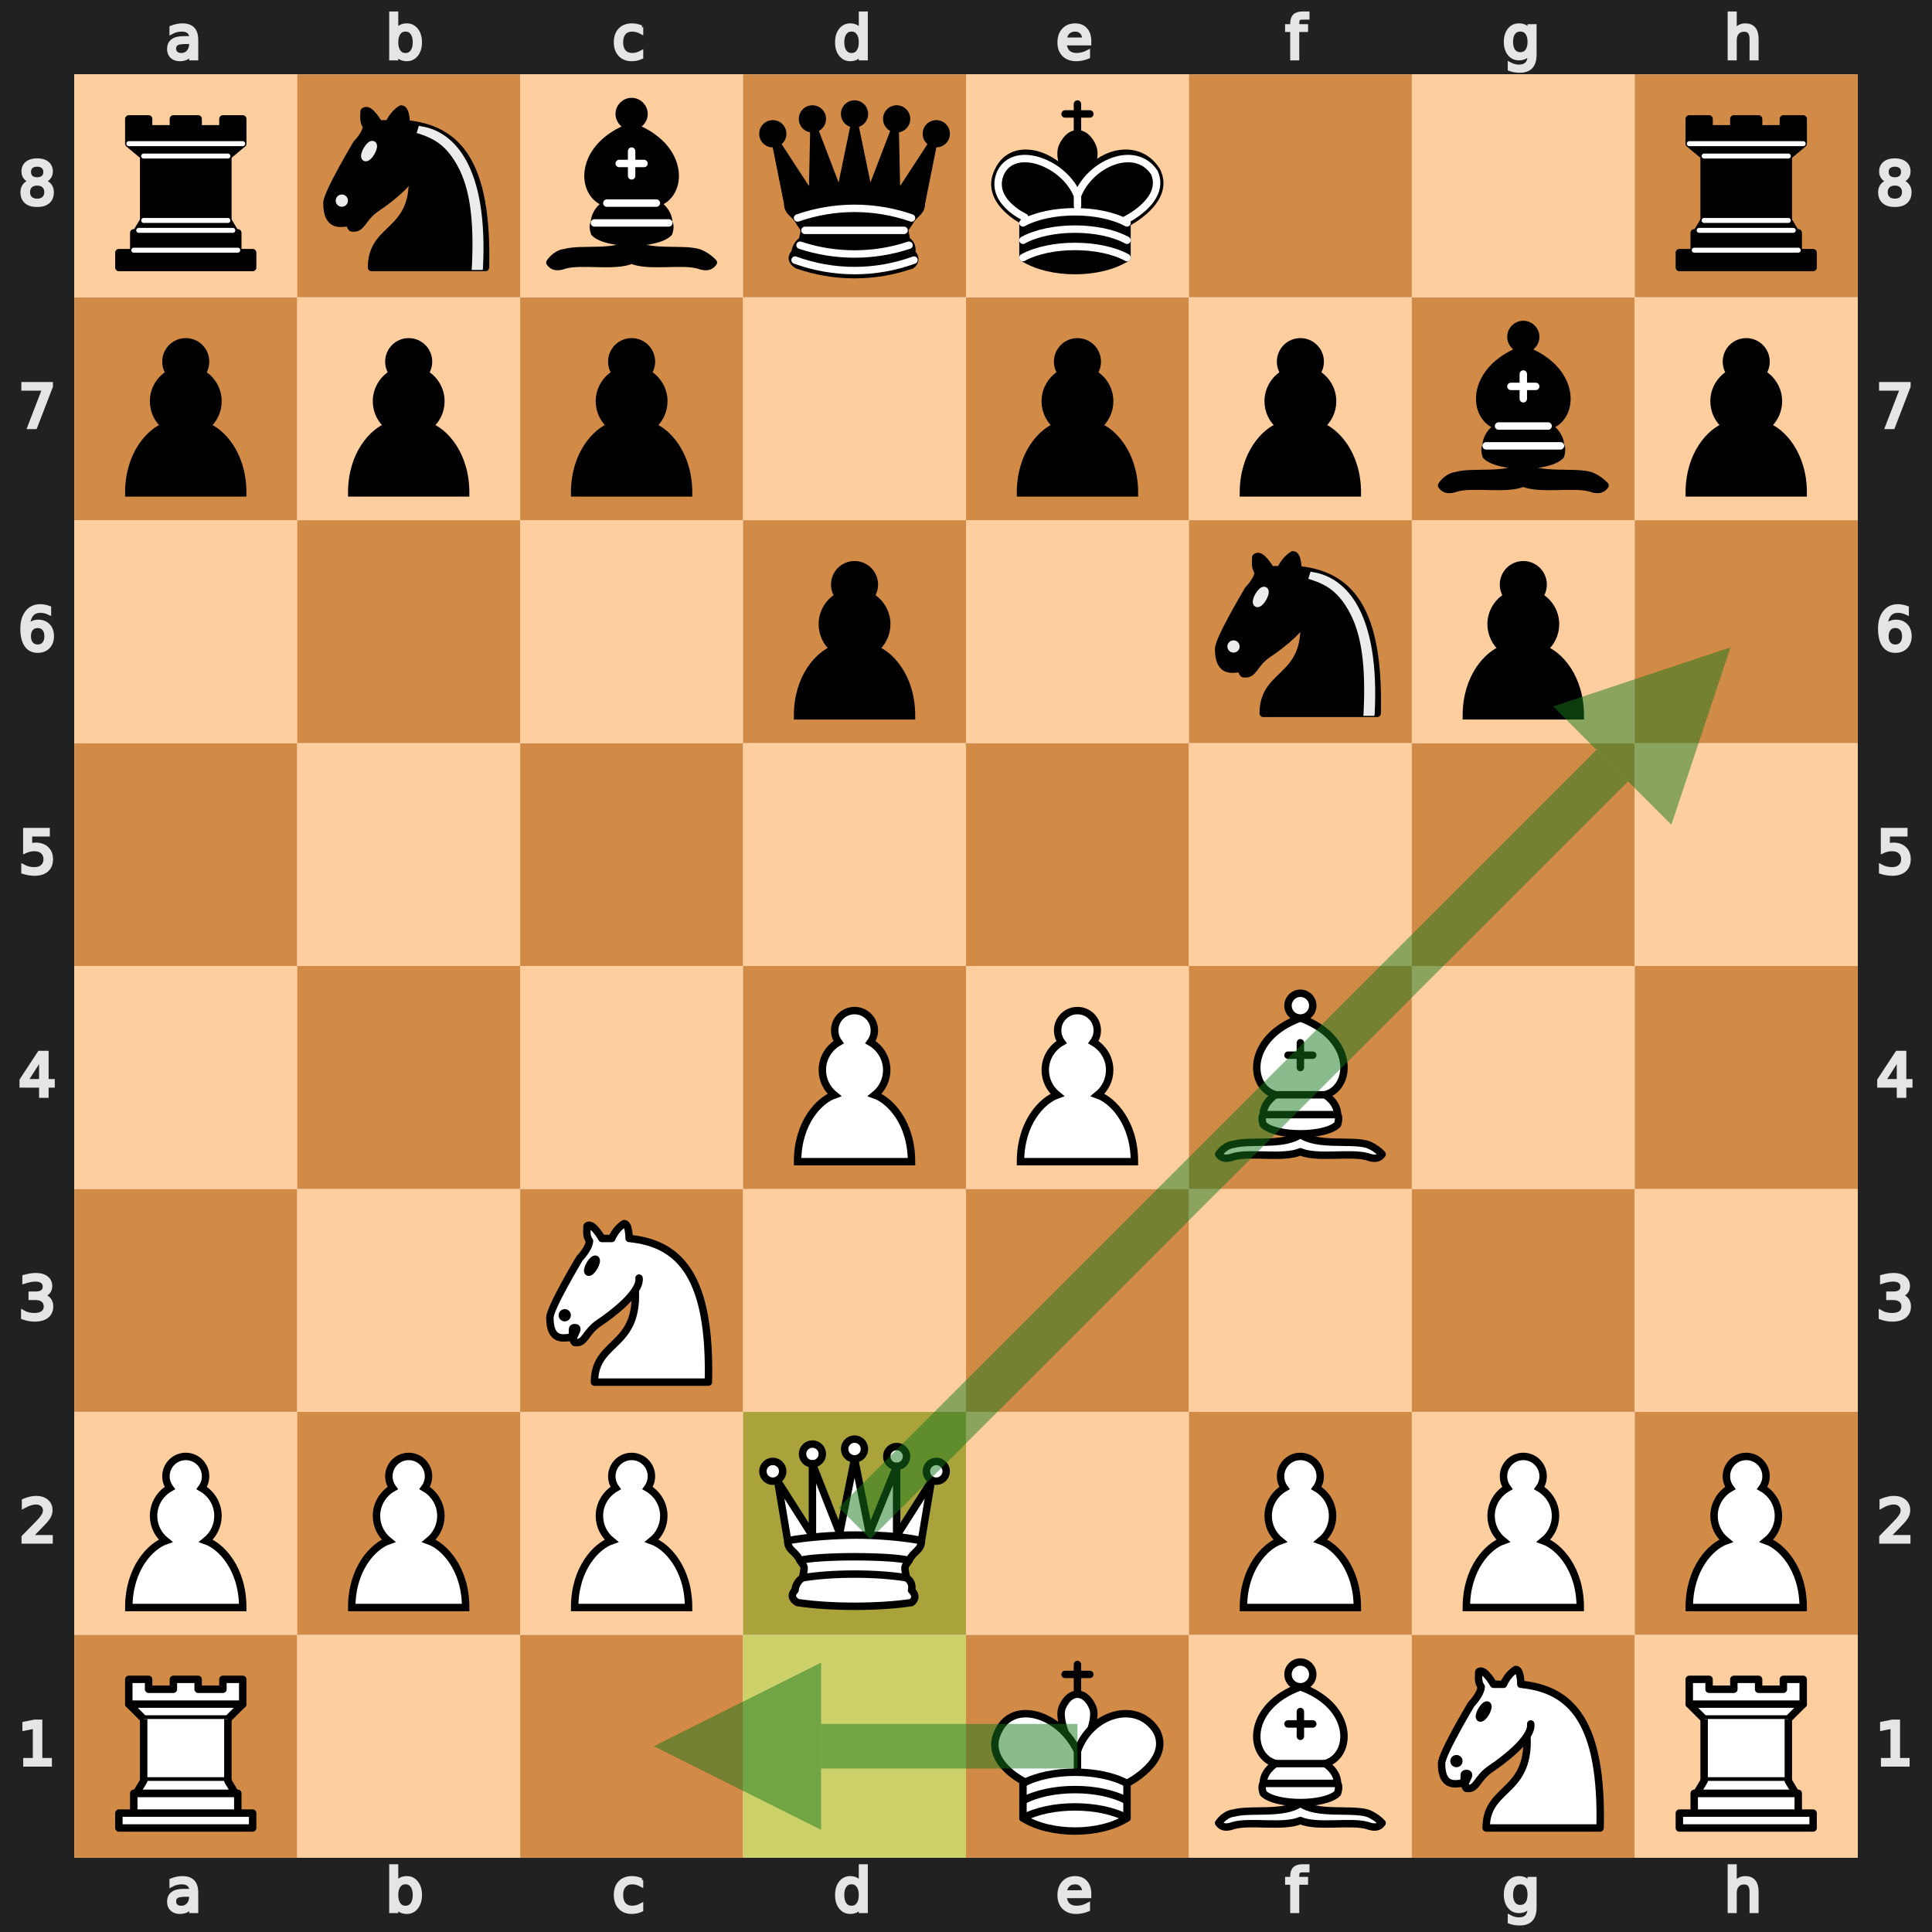
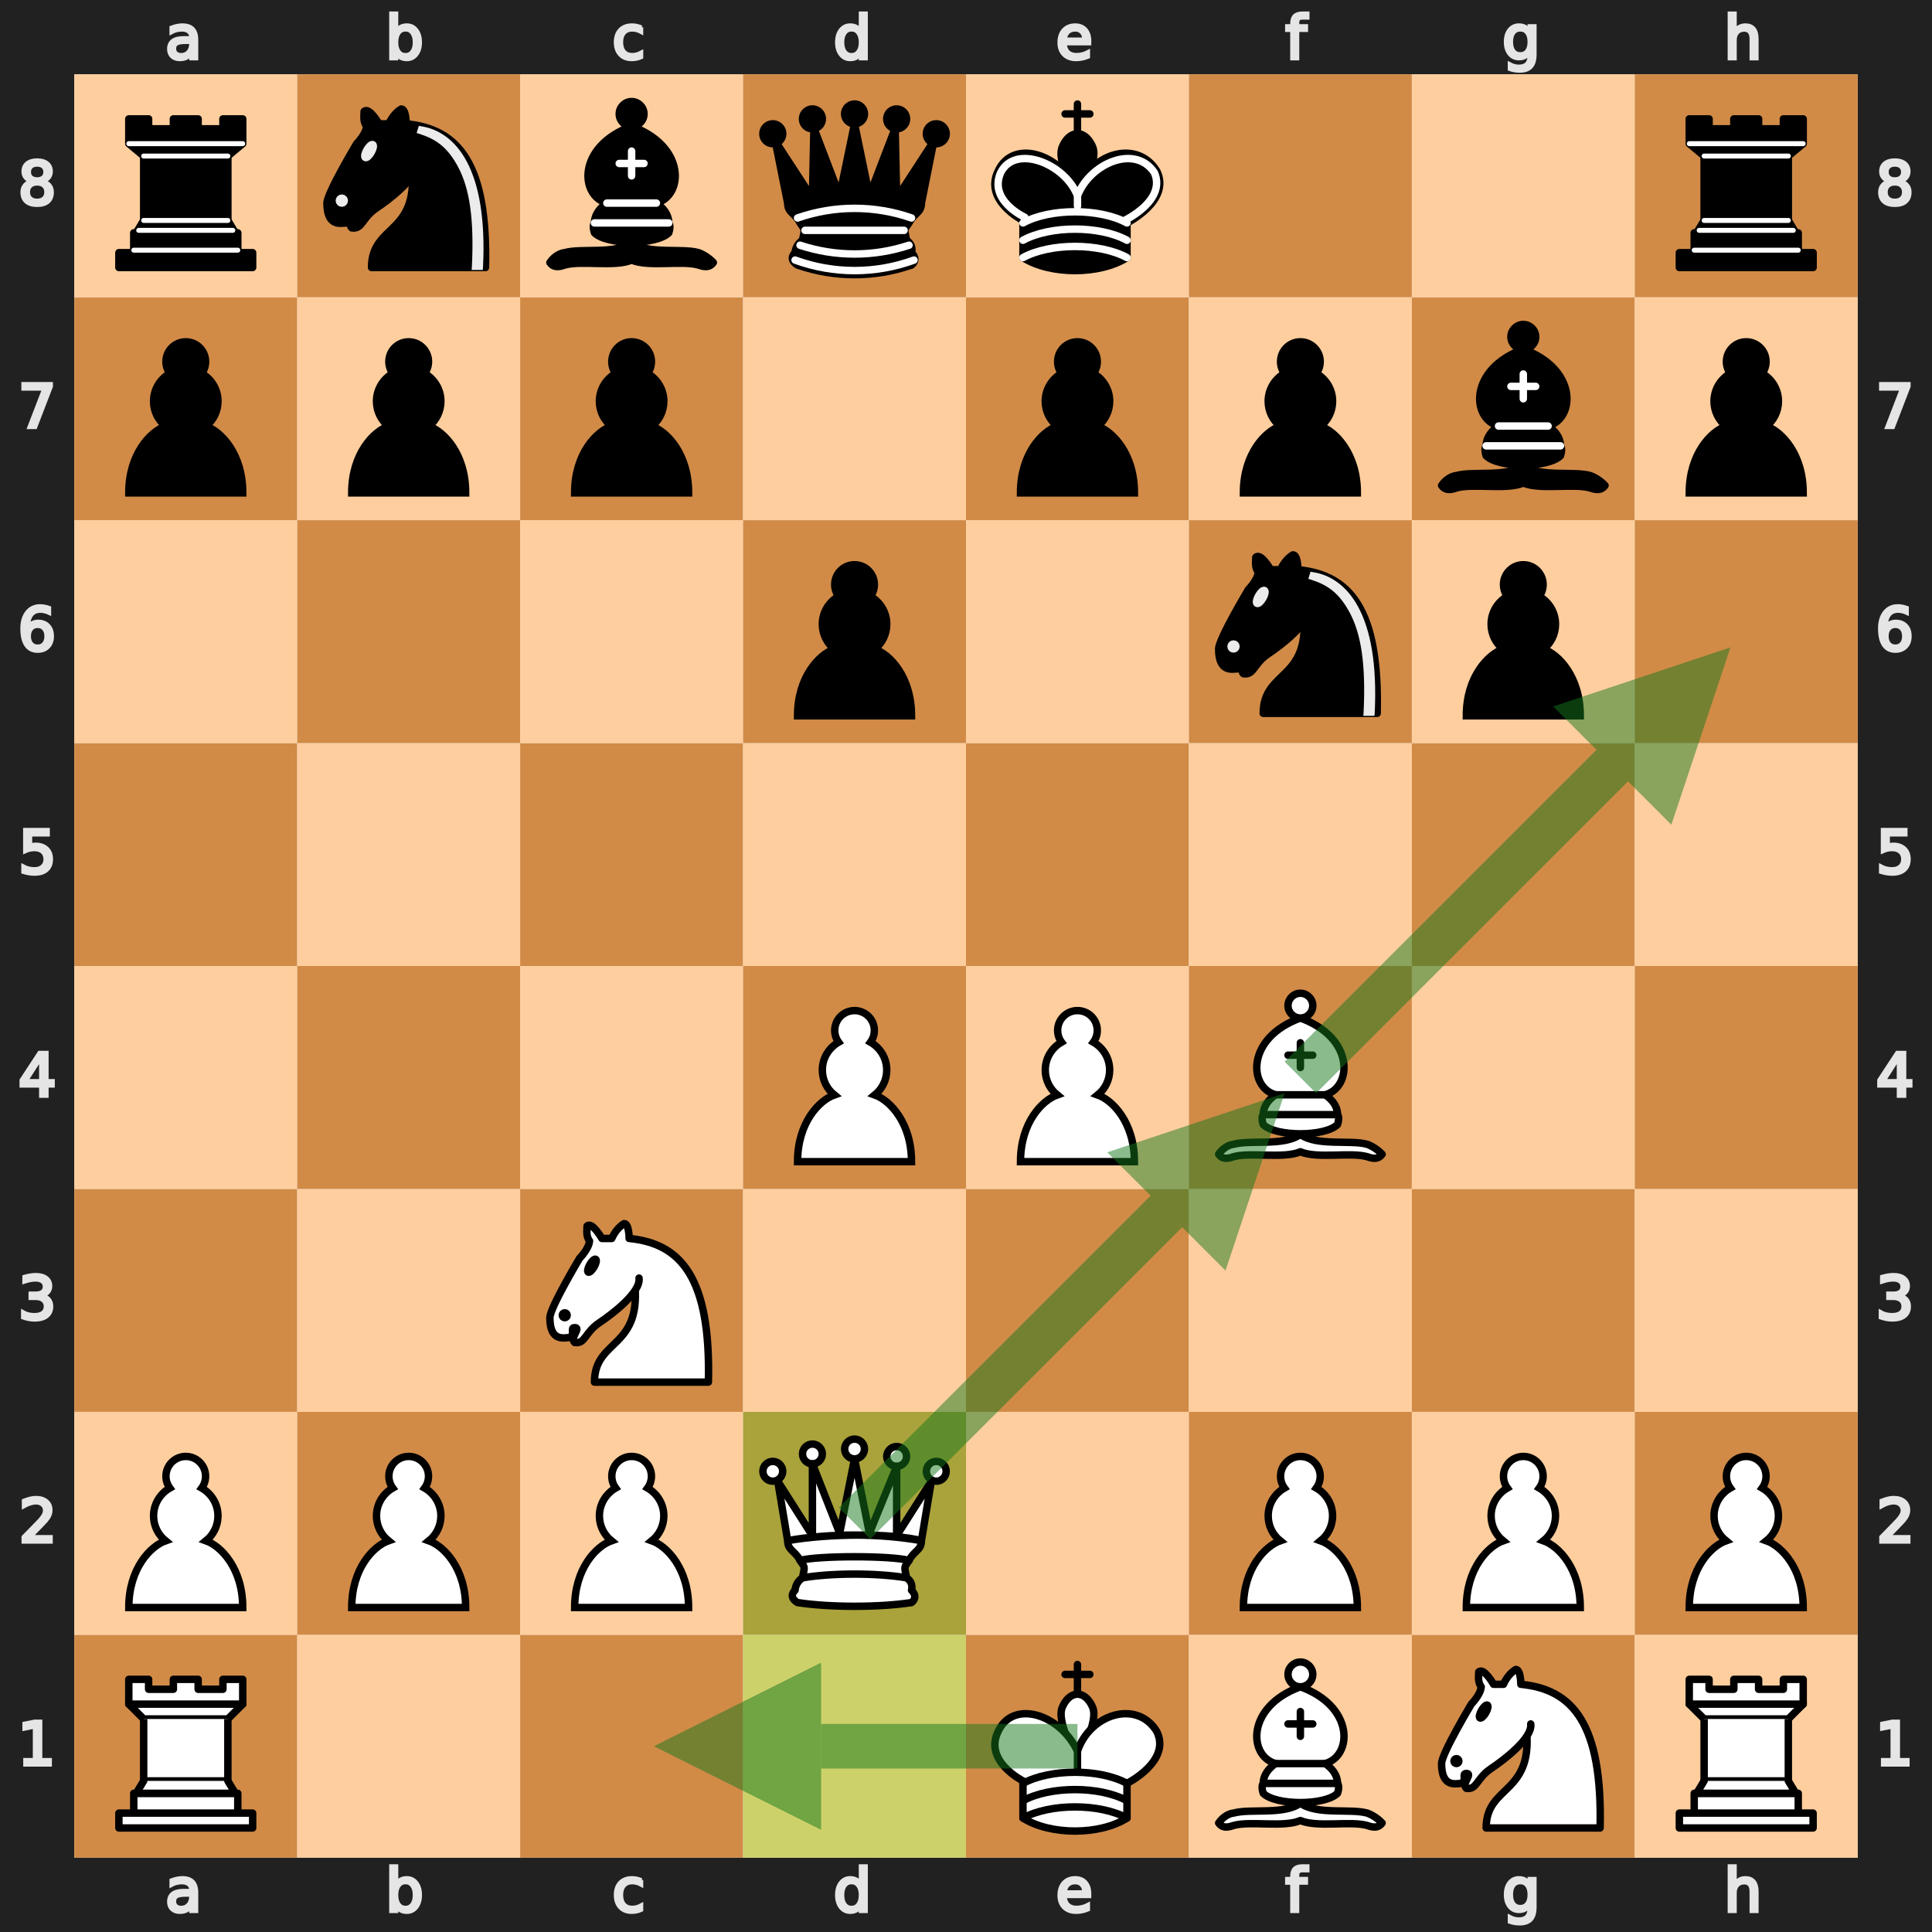
<svg xmlns="http://www.w3.org/2000/svg" xmlns:xlink="http://www.w3.org/1999/xlink" viewBox="0 0 390 390" width="480" height="480">
  <defs>
    <g id="white-pawn" class="white pawn">
      <path d="M22.5 9c-2.21 0-4 1.79-4 4 0 .89.29 1.71.78 2.38C17.33 16.5 16 18.59 16 21c0 2.03.94 3.84 2.41 5.03-3 1.06-7.41 5.55-7.41 13.47h23c0-7.92-4.41-12.41-7.41-13.47 1.47-1.19 2.41-3 2.41-5.03 0-2.41-1.33-4.5-3.28-5.62.49-.67.78-1.49.78-2.38 0-2.21-1.79-4-4-4z" fill="#fff" stroke="#000" stroke-width="1.5" stroke-linecap="round" />
    </g>
    <g id="white-knight" class="white knight" fill="none" fill-rule="evenodd" stroke="#000" stroke-width="1.5" stroke-linecap="round" stroke-linejoin="round">
      <path d="M 22,10 C 32.5,11 38.5,18 38,39 L 15,39 C 15,30 25,32.5 23,18" style="fill:#ffffff; stroke:#000000;" />
      <path d="M 24,18 C 24.38,20.91 18.45,25.37 16,27 C 13,29 13.18,31.34 11,31 C 9.958,30.06 12.41,27.96 11,28 C 10,28 11.19,29.23 10,30 C 9,30 5.997,31 6,26 C 6,24 12,14 12,14 C 12,14 13.89,12.1 14,10.5 C 13.27,9.506 13.5,8.5 13.5,7.5 C 14.5,6.5 16.5,10 16.5,10 L 18.5,10 C 18.5,10 19.28,8.008 21,7 C 22,7 22,10 22,10" style="fill:#ffffff; stroke:#000000;" />
      <path d="M 9.5 25.5 A 0.5 0.5 0 1 1 8.5,25.5 A 0.5 0.5 0 1 1 9.5 25.5 z" style="fill:#000000; stroke:#000000;" />
      <path d="M 15 15.5 A 0.5 1.5 0 1 1 14,15.5 A 0.5 1.5 0 1 1 15 15.5 z" transform="matrix(0.866,0.5,-0.5,0.866,9.693,-5.173)" style="fill:#000000; stroke:#000000;" />
    </g>
    <g id="white-bishop" class="white bishop" fill="none" fill-rule="evenodd" stroke="#000" stroke-width="1.5" stroke-linecap="round" stroke-linejoin="round">
      <g fill="#fff" stroke-linecap="butt">
        <path d="M9 36c3.39-.97 10.11.43 13.5-2 3.39 2.43 10.11 1.03 13.5 2 0 0 1.65.54 3 2-.68.97-1.65.99-3 .5-3.39-.97-10.11.46-13.5-1-3.39 1.46-10.11.03-13.5 1-1.354.49-2.323.47-3-.5 1.354-1.94 3-2 3-2zM15 32c2.5 2.5 12.5 2.5 15 0 .5-1.5 0-2 0-2 0-2.5-2.5-4-2.5-4 5.5-1.5 6-11.5-5-15.5-11 4-10.5 14-5 15.5 0 0-2.5 1.5-2.5 4 0 0-.5.5 0 2zM25 8a2.5 2.5 0 1 1-5 0 2.5 2.5 0 1 1 5 0z" />
      </g>
      <path d="M17.5 26h10M15 30h15m-7.5-14.5v5M20 18h5" stroke-linejoin="miter" />
    </g>
    <g id="white-rook" class="white rook" fill="#fff" fill-rule="evenodd" stroke="#000" stroke-width="1.5" stroke-linecap="round" stroke-linejoin="round">
      <path d="M9 39h27v-3H9v3zM12 36v-4h21v4H12zM11 14V9h4v2h5V9h5v2h5V9h4v5" stroke-linecap="butt" />
      <path d="M34 14l-3 3H14l-3-3" />
      <path d="M31 17v12.5H14V17" stroke-linecap="butt" stroke-linejoin="miter" />
      <path d="M31 29.5l1.5 2.5h-20l1.5-2.5" />
      <path d="M11 14h23" fill="none" stroke-linejoin="miter" />
    </g>
    <g id="white-queen" class="white queen" fill="#fff" fill-rule="evenodd" stroke="#000" stroke-width="1.5" stroke-linecap="round" stroke-linejoin="round">
      <path d="M8 12a2 2 0 1 1-4 0 2 2 0 1 1 4 0zM24.5 7.5a2 2 0 1 1-4 0 2 2 0 1 1 4 0zM41 12a2 2 0 1 1-4 0 2 2 0 1 1 4 0zM16 8.5a2 2 0 1 1-4 0 2 2 0 1 1 4 0zM33 9a2 2 0 1 1-4 0 2 2 0 1 1 4 0z" />
      <path d="M9 26c8.5-1.5 21-1.5 27 0l2-12-7 11V11l-5.5 13.5-3-15-3 15-5.5-14V25L7 14l2 12zM9 26c0 2 1.5 2 2.5 4 1 1.5 1 1 .5 3.5-1.5 1-1.5 2.5-1.5 2.5-1.5 1.5.5 2.5.5 2.5 6.5 1 16.5 1 23 0 0 0 1.5-1 0-2.5 0 0 .5-1.5-1-2.5-.5-2.5-.5-2 .5-3.5 1-2 2.5-2 2.5-4-8.5-1.5-18.5-1.5-27 0z" stroke-linecap="butt" />
      <path d="M11.5 30c3.5-1 18.5-1 22 0M12 33.5c6-1 15-1 21 0" fill="none" />
    </g>
    <g id="white-king" class="white king" fill="none" fill-rule="evenodd" stroke="#000" stroke-width="1.5" stroke-linecap="round" stroke-linejoin="round">
      <path d="M22.5 11.63V6M20 8h5" stroke-linejoin="miter" />
      <path d="M22.5 25s4.5-7.5 3-10.5c0 0-1-2.5-3-2.5s-3 2.5-3 2.5c-1.5 3 3 10.5 3 10.5" fill="#fff" stroke-linecap="butt" stroke-linejoin="miter" />
      <path d="M11.5 37c5.5 3.5 15.5 3.5 21 0v-7s9-4.5 6-10.5c-4-6.5-13.5-3.5-16 4V27v-3.5c-3.5-7.5-13-10.5-16-4-3 6 5 10 5 10V37z" fill="#fff" />
      <path d="M11.5 30c5.5-3 15.5-3 21 0m-21 3.5c5.5-3 15.5-3 21 0m-21 3.5c5.5-3 15.5-3 21 0" />
    </g>
    <g id="black-pawn" class="black pawn">
      <path d="M22.5 9c-2.21 0-4 1.79-4 4 0 .89.29 1.71.78 2.38C17.33 16.5 16 18.59 16 21c0 2.03.94 3.84 2.41 5.03-3 1.06-7.41 5.55-7.41 13.47h23c0-7.92-4.41-12.41-7.41-13.47 1.47-1.19 2.41-3 2.41-5.03 0-2.41-1.33-4.5-3.28-5.62.49-.67.78-1.49.78-2.38 0-2.21-1.79-4-4-4z" fill="#000" stroke="#000" stroke-width="1.5" stroke-linecap="round" />
    </g>
    <g id="black-knight" class="black knight" fill="none" fill-rule="evenodd" stroke="#000" stroke-width="1.5" stroke-linecap="round" stroke-linejoin="round">
      <path d="M 22,10 C 32.5,11 38.5,18 38,39 L 15,39 C 15,30 25,32.5 23,18" style="fill:#000000; stroke:#000000;" />
      <path d="M 24,18 C 24.38,20.91 18.45,25.37 16,27 C 13,29 13.18,31.34 11,31 C 9.958,30.06 12.41,27.96 11,28 C 10,28 11.19,29.23 10,30 C 9,30 5.997,31 6,26 C 6,24 12,14 12,14 C 12,14 13.89,12.1 14,10.5 C 13.27,9.506 13.5,8.5 13.5,7.5 C 14.5,6.5 16.5,10 16.5,10 L 18.5,10 C 18.5,10 19.28,8.008 21,7 C 22,7 22,10 22,10" style="fill:#000000; stroke:#000000;" />
      <path d="M 9.5 25.5 A 0.5 0.5 0 1 1 8.5,25.5 A 0.5 0.5 0 1 1 9.5 25.5 z" style="fill:#ececec; stroke:#ececec;" />
      <path d="M 15 15.5 A 0.5 1.5 0 1 1 14,15.5 A 0.5 1.5 0 1 1 15 15.5 z" transform="matrix(0.866,0.5,-0.5,0.866,9.693,-5.173)" style="fill:#ececec; stroke:#ececec;" />
      <path d="M 24.55,10.4 L 24.1,11.85 L 24.6,12 C 27.75,13 30.25,14.49 32.5,18.75 C 34.75,23.01 35.75,29.06 35.25,39 L 35.2,39.5 L 37.45,39.5 L 37.5,39 C 38,28.94 36.62,22.15 34.25,17.66 C 31.88,13.17 28.46,11.02 25.06,10.5 L 24.55,10.4 z " style="fill:#ececec; stroke:none;" />
    </g>
    <g id="black-bishop" class="black bishop" fill="none" fill-rule="evenodd" stroke="#000" stroke-width="1.5" stroke-linecap="round" stroke-linejoin="round">
      <path d="M9 36c3.39-.97 10.11.43 13.5-2 3.39 2.43 10.11 1.03 13.5 2 0 0 1.65.54 3 2-.68.97-1.65.99-3 .5-3.39-.97-10.11.46-13.5-1-3.39 1.46-10.11.03-13.5 1-1.354.49-2.323.47-3-.5 1.354-1.94 3-2 3-2zm6-4c2.5 2.5 12.5 2.5 15 0 .5-1.5 0-2 0-2 0-2.5-2.5-4-2.5-4 5.5-1.5 6-11.5-5-15.5-11 4-10.5 14-5 15.5 0 0-2.5 1.5-2.5 4 0 0-.5.5 0 2zM25 8a2.5 2.5 0 1 1-5 0 2.5 2.5 0 1 1 5 0z" fill="#000" stroke-linecap="butt" />
      <path d="M17.5 26h10M15 30h15m-7.5-14.5v5M20 18h5" stroke="#fff" stroke-linejoin="miter" />
    </g>
    <g id="black-rook" class="black rook" fill="#000" fill-rule="evenodd" stroke="#000" stroke-width="1.5" stroke-linecap="round" stroke-linejoin="round">
      <path d="M9 39h27v-3H9v3zM12.5 32l1.5-2.5h17l1.5 2.5h-20zM12 36v-4h21v4H12z" stroke-linecap="butt" />
      <path d="M14 29.5v-13h17v13H14z" stroke-linecap="butt" stroke-linejoin="miter" />
      <path d="M14 16.5L11 14h23l-3 2.5H14zM11 14V9h4v2h5V9h5v2h5V9h4v5H11z" stroke-linecap="butt" />
      <path d="M12 35.5h21M13 31.5h19M14 29.5h17M14 16.5h17M11 14h23" fill="none" stroke="#fff" stroke-width="1" stroke-linejoin="miter" />
    </g>
    <g id="black-queen" class="black queen" fill="#000" fill-rule="evenodd" stroke="#000" stroke-width="1.5" stroke-linecap="round" stroke-linejoin="round">
      <g fill="#000" stroke="none">
        <circle cx="6" cy="12" r="2.75" />
        <circle cx="14" cy="9" r="2.75" />
        <circle cx="22.5" cy="8" r="2.75" />
        <circle cx="31" cy="9" r="2.75" />
        <circle cx="39" cy="12" r="2.75" />
      </g>
      <path d="M9 26c8.5-1.5 21-1.5 27 0l2.5-12.5L31 25l-.3-14.1-5.2 13.6-3-14.5-3 14.5-5.2-13.6L14 25 6.5 13.5 9 26zM9 26c0 2 1.5 2 2.5 4 1 1.5 1 1 .5 3.5-1.5 1-1.5 2.5-1.5 2.5-1.5 1.5.5 2.5.5 2.5 6.5 1 16.5 1 23 0 0 0 1.5-1 0-2.5 0 0 .5-1.5-1-2.5-.5-2.5-.5-2 .5-3.5 1-2 2.5-2 2.5-4-8.5-1.5-18.5-1.5-27 0z" stroke-linecap="butt" />
      <path d="M11 38.5a35 35 1 0 0 23 0" fill="none" stroke-linecap="butt" />
      <path d="M11 29a35 35 1 0 1 23 0M12.5 31.5h20M11.5 34.5a35 35 1 0 0 22 0M10.5 37.5a35 35 1 0 0 24 0" fill="none" stroke="#fff" />
    </g>
    <g id="black-king" class="black king" fill="none" fill-rule="evenodd" stroke="#000" stroke-width="1.5" stroke-linecap="round" stroke-linejoin="round">
      <path d="M22.5 11.63V6" stroke-linejoin="miter" />
      <path d="M22.5 25s4.5-7.5 3-10.5c0 0-1-2.5-3-2.5s-3 2.5-3 2.5c-1.5 3 3 10.5 3 10.5" fill="#000" stroke-linecap="butt" stroke-linejoin="miter" />
      <path d="M11.5 37c5.5 3.5 15.5 3.5 21 0v-7s9-4.5 6-10.5c-4-6.5-13.5-3.5-16 4V27v-3.5c-3.5-7.5-13-10.5-16-4-3 6 5 10 5 10V37z" fill="#000" />
      <path d="M20 8h5" stroke-linejoin="miter" />
      <path d="M32 29.5s8.5-4 6.03-9.65C34.15 14 25 18 22.5 24.5l.01 2.1-.01-2.1C20 18 9.906 14 6.997 19.85c-2.497 5.65 4.853 9 4.853 9M11.5 30c5.5-3 15.5-3 21 0m-21 3.5c5.5-3 15.5-3 21 0m-21 3.5c5.5-3 15.5-3 21 0" stroke="#fff" />
    </g>
  </defs>
  <rect x="7.5" y="7.5" width="375" height="375" fill="none" stroke="#212121" stroke-width="15" />
  <g transform="translate(20, 1) scale(0.75, 0.75)" fill="#e5e5e5" stroke="#e5e5e5">
    <path d="M23.328 10.016q-1.742 0-2.414.398-.672.398-.672 1.36 0 .765.5 1.218.508.445 1.375.445 1.196 0 1.914-.843.727-.852.727-2.258v-.32zm2.867-.594v4.992h-1.437v-1.328q-.492.797-1.227 1.18-.734.375-1.797.375-1.343 0-2.14-.75-.79-.758-.79-2.024 0-1.476.985-2.226.992-.75 2.953-.75h2.016V8.75q0-.992-.656-1.531-.649-.547-1.829-.547-.75 0-1.46.18-.711.18-1.368.539V6.062q.79-.304 1.532-.453.742-.156 1.445-.156 1.898 0 2.836.984.937.985.937 2.985z" />
  </g>
  <g transform="translate(20, 375) scale(0.75, 0.75)" fill="#e5e5e5" stroke="#e5e5e5">
    <path d="M23.328 10.016q-1.742 0-2.414.398-.672.398-.672 1.36 0 .765.5 1.218.508.445 1.375.445 1.196 0 1.914-.843.727-.852.727-2.258v-.32zm2.867-.594v4.992h-1.437v-1.328q-.492.797-1.227 1.18-.734.375-1.797.375-1.343 0-2.14-.75-.79-.758-.79-2.024 0-1.476.985-2.226.992-.75 2.953-.75h2.016V8.75q0-.992-.656-1.531-.649-.547-1.829-.547-.75 0-1.46.18-.711.18-1.368.539V6.062q.79-.304 1.532-.453.742-.156 1.445-.156 1.898 0 2.836.984.937.985.937 2.985z" />
  </g>
  <g transform="translate(65, 1) scale(0.75, 0.75)" fill="#e5e5e5" stroke="#e5e5e5">
    <path d="M24.922 10.047q0-1.586-.656-2.485-.649-.906-1.79-.906-1.14 0-1.796.906-.649.899-.649 2.485 0 1.586.649 2.492.656.898 1.797.898 1.14 0 1.789-.898.656-.906.656-2.492zm-4.89-3.055q.452-.781 1.14-1.156.695-.383 1.656-.383 1.594 0 2.586 1.266 1 1.265 1 3.328 0 2.062-1 3.328-.992 1.266-2.586 1.266-.96 0-1.656-.375-.688-.383-1.14-1.164v1.312h-1.446V2.258h1.445z" />
  </g>
  <g transform="translate(65, 375) scale(0.75, 0.75)" fill="#e5e5e5" stroke="#e5e5e5">
    <path d="M24.922 10.047q0-1.586-.656-2.485-.649-.906-1.79-.906-1.14 0-1.796.906-.649.899-.649 2.485 0 1.586.649 2.492.656.898 1.797.898 1.14 0 1.789-.898.656-.906.656-2.492zm-4.89-3.055q.452-.781 1.14-1.156.695-.383 1.656-.383 1.594 0 2.586 1.266 1 1.265 1 3.328 0 2.062-1 3.328-.992 1.266-2.586 1.266-.96 0-1.656-.375-.688-.383-1.14-1.164v1.312h-1.446V2.258h1.445z" />
  </g>
  <g transform="translate(110, 1) scale(0.75, 0.75)" fill="#e5e5e5" stroke="#e5e5e5">
    <path d="M25.96 6v1.344q-.608-.336-1.226-.5-.609-.172-1.234-.172-1.398 0-2.172.89-.773.883-.773 2.485 0 1.601.773 2.492.774.883 2.172.883.625 0 1.234-.164.618-.172 1.227-.508v1.328q-.602.281-1.25.422-.64.14-1.367.14-1.977 0-3.14-1.242-1.165-1.242-1.165-3.351 0-2.14 1.172-3.367 1.18-1.227 3.227-1.227.664 0 1.296.14.633.134 1.227.407z" />
  </g>
  <g transform="translate(110, 375) scale(0.75, 0.75)" fill="#e5e5e5" stroke="#e5e5e5">
    <path d="M25.96 6v1.344q-.608-.336-1.226-.5-.609-.172-1.234-.172-1.398 0-2.172.89-.773.883-.773 2.485 0 1.601.773 2.492.774.883 2.172.883.625 0 1.234-.164.618-.172 1.227-.508v1.328q-.602.281-1.25.422-.64.14-1.367.14-1.977 0-3.14-1.242-1.165-1.242-1.165-3.351 0-2.14 1.172-3.367 1.18-1.227 3.227-1.227.664 0 1.296.14.633.134 1.227.407z" />
  </g>
  <g transform="translate(155, 1) scale(0.75, 0.75)" fill="#e5e5e5" stroke="#e5e5e5">
    <path d="M24.973 6.992V2.258h1.437v12.156h-1.437v-1.312q-.453.78-1.149 1.164-.687.375-1.656.375-1.586 0-2.586-1.266-.992-1.266-.992-3.328 0-2.063.992-3.328 1-1.266 2.586-1.266.969 0 1.656.383.696.375 1.149 1.156zm-4.899 3.055q0 1.586.649 2.492.656.898 1.797.898 1.14 0 1.796-.898.657-.906.657-2.492 0-1.586-.657-2.485-.656-.906-1.796-.906-1.141 0-1.797.906-.649.899-.649 2.485z" />
  </g>
  <g transform="translate(155, 375) scale(0.75, 0.75)" fill="#e5e5e5" stroke="#e5e5e5">
    <path d="M24.973 6.992V2.258h1.437v12.156h-1.437v-1.312q-.453.78-1.149 1.164-.687.375-1.656.375-1.586 0-2.586-1.266-.992-1.266-.992-3.328 0-2.063.992-3.328 1-1.266 2.586-1.266.969 0 1.656.383.696.375 1.149 1.156zm-4.899 3.055q0 1.586.649 2.492.656.898 1.797.898 1.14 0 1.796-.898.657-.906.657-2.492 0-1.586-.657-2.485-.656-.906-1.796-.906-1.141 0-1.797.906-.649.899-.649 2.485z" />
  </g>
  <g transform="translate(200, 1) scale(0.75, 0.75)" fill="#e5e5e5" stroke="#e5e5e5">
    <path d="M26.555 9.68v.703h-6.61q.094 1.484.89 2.265.806.774 2.235.774.828 0 1.602-.203.781-.203 1.547-.61v1.36q-.774.328-1.586.5-.813.172-1.649.172-2.093 0-3.32-1.22-1.219-1.218-1.219-3.296 0-2.148 1.157-3.406 1.164-1.266 3.132-1.266 1.766 0 2.79 1.14 1.03 1.134 1.03 3.087zm-1.438-.422q-.015-1.18-.664-1.883-.64-.703-1.703-.703-1.203 0-1.93.68-.718.68-.828 1.914z" />
  </g>
  <g transform="translate(200, 375) scale(0.75, 0.75)" fill="#e5e5e5" stroke="#e5e5e5">
    <path d="M26.555 9.68v.703h-6.61q.094 1.484.89 2.265.806.774 2.235.774.828 0 1.602-.203.781-.203 1.547-.61v1.36q-.774.328-1.586.5-.813.172-1.649.172-2.093 0-3.32-1.22-1.219-1.218-1.219-3.296 0-2.148 1.157-3.406 1.164-1.266 3.132-1.266 1.766 0 2.79 1.14 1.03 1.134 1.03 3.087zm-1.438-.422q-.015-1.18-.664-1.883-.64-.703-1.703-.703-1.203 0-1.93.68-.718.68-.828 1.914z" />
  </g>
  <g transform="translate(245, 1) scale(0.75, 0.75)" fill="#e5e5e5" stroke="#e5e5e5">
    <path d="M25.285 2.258v1.195H23.91q-.773 0-1.078.313-.297.312-.297 1.125v.773h2.367v1.117h-2.367v7.633H21.09V6.781h-1.375V5.664h1.375v-.61q0-1.46.68-2.124.68-.672 2.156-.672z" />
  </g>
  <g transform="translate(245, 375) scale(0.75, 0.75)" fill="#e5e5e5" stroke="#e5e5e5">
    <path d="M25.285 2.258v1.195H23.91q-.773 0-1.078.313-.297.312-.297 1.125v.773h2.367v1.117h-2.367v7.633H21.09V6.781h-1.375V5.664h1.375v-.61q0-1.46.68-2.124.68-.672 2.156-.672z" />
  </g>
  <g transform="translate(290, 1) scale(0.75, 0.75)" fill="#e5e5e5" stroke="#e5e5e5">
    <path d="M24.973 9.937q0-1.562-.649-2.421-.64-.86-1.804-.86-1.157 0-1.805.86-.64.859-.64 2.421 0 1.555.64 2.415.648.859 1.805.859 1.164 0 1.804-.86.649-.859.649-2.414zm1.437 3.391q0 2.234-.992 3.32-.992 1.094-3.04 1.094-.757 0-1.429-.117-.672-.11-1.304-.344v-1.398q.632.344 1.25.508.617.164 1.257.164 1.414 0 2.118-.743.703-.734.703-2.226v-.711q-.446.773-1.141 1.156-.695.383-1.664.383-1.61 0-2.594-1.227-.984-1.226-.984-3.25 0-2.03.984-3.257.985-1.227 2.594-1.227.969 0 1.664.383t1.14 1.156V5.664h1.438z" />
  </g>
  <g transform="translate(290, 375) scale(0.75, 0.75)" fill="#e5e5e5" stroke="#e5e5e5">
    <path d="M24.973 9.937q0-1.562-.649-2.421-.64-.86-1.804-.86-1.157 0-1.805.86-.64.859-.64 2.421 0 1.555.64 2.415.648.859 1.805.859 1.164 0 1.804-.86.649-.859.649-2.414zm1.437 3.391q0 2.234-.992 3.32-.992 1.094-3.04 1.094-.757 0-1.429-.117-.672-.11-1.304-.344v-1.398q.632.344 1.25.508.617.164 1.257.164 1.414 0 2.118-.743.703-.734.703-2.226v-.711q-.446.773-1.141 1.156-.695.383-1.664.383-1.61 0-2.594-1.227-.984-1.226-.984-3.25 0-2.03.984-3.257.985-1.227 2.594-1.227.969 0 1.664.383t1.14 1.156V5.664h1.438z" />
  </g>
  <g transform="translate(335, 1) scale(0.75, 0.75)" fill="#e5e5e5" stroke="#e5e5e5">
    <path d="M26.164 9.133v5.281h-1.437V9.18q0-1.243-.485-1.86-.484-.617-1.453-.617-1.164 0-1.836.742-.672.742-.672 2.024v4.945h-1.445V2.258h1.445v4.765q.516-.789 1.211-1.18.703-.39 1.617-.39 1.508 0 2.282.938.773.93.773 2.742z" />
  </g>
  <g transform="translate(335, 375) scale(0.75, 0.75)" fill="#e5e5e5" stroke="#e5e5e5">
    <path d="M26.164 9.133v5.281h-1.437V9.18q0-1.243-.485-1.86-.484-.617-1.453-.617-1.164 0-1.836.742-.672.742-.672 2.024v4.945h-1.445V2.258h1.445v4.765q.516-.789 1.211-1.18.703-.39 1.617-.39 1.508 0 2.282.938.773.93.773 2.742z" />
  </g>
  <g transform="translate(0, 335) scale(0.75, 0.75)" fill="#e5e5e5" stroke="#e5e5e5">
    <path d="M6.754 26.996h2.578v-8.898l-2.805.562v-1.437l2.79-.563h1.578v10.336h2.578v1.328h-6.72z" />
  </g>
  <g transform="translate(375, 335) scale(0.75, 0.75)" fill="#e5e5e5" stroke="#e5e5e5">
    <path d="M6.754 26.996h2.578v-8.898l-2.805.562v-1.437l2.79-.563h1.578v10.336h2.578v1.328h-6.72z" />
  </g>
  <g transform="translate(0, 290) scale(0.75, 0.75)" fill="#e5e5e5" stroke="#e5e5e5">
    <path d="M8.195 26.996h5.508v1.328H6.297v-1.328q.898-.93 2.445-2.492 1.555-1.57 1.953-2.024.758-.851 1.055-1.437.305-.594.305-1.164 0-.93-.657-1.516-.648-.586-1.695-.586-.742 0-1.57.258-.82.258-1.758.781v-1.593q.953-.383 1.781-.578.828-.196 1.516-.196 1.812 0 2.89.906 1.079.907 1.079 2.422 0 .72-.274 1.368-.265.64-.976 1.515-.196.227-1.243 1.313-1.046 1.078-2.953 3.023z" />
  </g>
  <g transform="translate(375, 290) scale(0.75, 0.75)" fill="#e5e5e5" stroke="#e5e5e5">
    <path d="M8.195 26.996h5.508v1.328H6.297v-1.328q.898-.93 2.445-2.492 1.555-1.57 1.953-2.024.758-.851 1.055-1.437.305-.594.305-1.164 0-.93-.657-1.516-.648-.586-1.695-.586-.742 0-1.57.258-.82.258-1.758.781v-1.593q.953-.383 1.781-.578.828-.196 1.516-.196 1.812 0 2.89.906 1.079.907 1.079 2.422 0 .72-.274 1.368-.265.64-.976 1.515-.196.227-1.243 1.313-1.046 1.078-2.953 3.023z" />
  </g>
  <g transform="translate(0, 245) scale(0.75, 0.75)" fill="#e5e5e5" stroke="#e5e5e5">
    <path d="M11.434 22.035q1.132.242 1.765 1.008.64.766.64 1.89 0 1.727-1.187 2.672-1.187.946-3.375.946-.734 0-1.515-.149-.774-.14-1.602-.43V26.45q.656.383 1.438.578.78.196 1.632.196 1.485 0 2.258-.586.782-.586.782-1.703 0-1.032-.727-1.61-.719-.586-2.008-.586h-1.36v-1.297h1.423q1.164 0 1.78-.46.618-.47.618-1.344 0-.899-.64-1.375-.633-.485-1.82-.485-.65 0-1.391.141-.743.14-1.633.437V16.95q.898-.25 1.68-.375.788-.125 1.484-.125 1.797 0 2.844.82 1.046.813 1.046 2.204 0 .968-.554 1.64-.555.664-1.578.922z" />
  </g>
  <g transform="translate(375, 245) scale(0.75, 0.75)" fill="#e5e5e5" stroke="#e5e5e5">
    <path d="M11.434 22.035q1.132.242 1.765 1.008.64.766.64 1.89 0 1.727-1.187 2.672-1.187.946-3.375.946-.734 0-1.515-.149-.774-.14-1.602-.43V26.45q.656.383 1.438.578.78.196 1.632.196 1.485 0 2.258-.586.782-.586.782-1.703 0-1.032-.727-1.61-.719-.586-2.008-.586h-1.36v-1.297h1.423q1.164 0 1.78-.46.618-.47.618-1.344 0-.899-.64-1.375-.633-.485-1.82-.485-.65 0-1.391.141-.743.14-1.633.437V16.95q.898-.25 1.68-.375.788-.125 1.484-.125 1.797 0 2.844.82 1.046.813 1.046 2.204 0 .968-.554 1.64-.555.664-1.578.922z" />
  </g>
  <g transform="translate(0, 200) scale(0.75, 0.75)" fill="#e5e5e5" stroke="#e5e5e5">
    <path d="M11.016 18.035L7.03 24.262h3.985zm-.414-1.375h1.984v7.602h1.664v1.312h-1.664v2.75h-1.57v-2.75H5.75v-1.523z" />
  </g>
  <g transform="translate(375, 200) scale(0.75, 0.75)" fill="#e5e5e5" stroke="#e5e5e5">
    <path d="M11.016 18.035L7.03 24.262h3.985zm-.414-1.375h1.984v7.602h1.664v1.312h-1.664v2.75h-1.57v-2.75H5.75v-1.523z" />
  </g>
  <g transform="translate(0, 155) scale(0.75, 0.75)" fill="#e5e5e5" stroke="#e5e5e5">
    <path d="M6.719 16.66h6.195v1.328h-4.75v2.86q.344-.118.688-.172.343-.063.687-.063 1.953 0 3.094 1.07 1.14 1.07 1.14 2.899 0 1.883-1.171 2.93-1.172 1.039-3.305 1.039-.735 0-1.5-.125-.758-.125-1.57-.375v-1.586q.703.383 1.453.57.75.188 1.586.188 1.351 0 2.14-.711.79-.711.79-1.93 0-1.219-.79-1.93-.789-.71-2.14-.71-.633 0-1.266.14-.625.14-1.281.438z" />
  </g>
  <g transform="translate(375, 155) scale(0.75, 0.75)" fill="#e5e5e5" stroke="#e5e5e5">
    <path d="M6.719 16.66h6.195v1.328h-4.75v2.86q.344-.118.688-.172.343-.063.687-.063 1.953 0 3.094 1.07 1.14 1.07 1.14 2.899 0 1.883-1.171 2.93-1.172 1.039-3.305 1.039-.735 0-1.5-.125-.758-.125-1.57-.375v-1.586q.703.383 1.453.57.75.188 1.586.188 1.351 0 2.14-.711.79-.711.79-1.93 0-1.219-.79-1.93-.789-.71-2.14-.71-.633 0-1.266.14-.625.14-1.281.438z" />
  </g>
  <g transform="translate(0, 110) scale(0.75, 0.75)" fill="#e5e5e5" stroke="#e5e5e5">
    <path d="M10.137 21.863q-1.063 0-1.688.727-.617.726-.617 1.992 0 1.258.617 1.992.625.727 1.688.727 1.062 0 1.68-.727.624-.734.624-1.992 0-1.266-.625-1.992-.617-.727-1.68-.727zm3.133-4.945v1.437q-.594-.28-1.204-.43-.601-.148-1.195-.148-1.562 0-2.39 1.055-.82 1.055-.938 3.188.46-.68 1.156-1.04.696-.367 1.531-.367 1.758 0 2.774 1.07 1.023 1.063 1.023 2.899 0 1.797-1.062 2.883-1.063 1.086-2.828 1.086-2.024 0-3.094-1.547-1.07-1.555-1.07-4.5 0-2.766 1.312-4.406 1.313-1.649 3.524-1.649.593 0 1.195.117.61.118 1.266.352z" />
  </g>
  <g transform="translate(375, 110) scale(0.75, 0.75)" fill="#e5e5e5" stroke="#e5e5e5">
    <path d="M10.137 21.863q-1.063 0-1.688.727-.617.726-.617 1.992 0 1.258.617 1.992.625.727 1.688.727 1.062 0 1.68-.727.624-.734.624-1.992 0-1.266-.625-1.992-.617-.727-1.68-.727zm3.133-4.945v1.437q-.594-.28-1.204-.43-.601-.148-1.195-.148-1.562 0-2.39 1.055-.82 1.055-.938 3.188.46-.68 1.156-1.04.696-.367 1.531-.367 1.758 0 2.774 1.07 1.023 1.063 1.023 2.899 0 1.797-1.062 2.883-1.063 1.086-2.828 1.086-2.024 0-3.094-1.547-1.07-1.555-1.07-4.5 0-2.766 1.312-4.406 1.313-1.649 3.524-1.649.593 0 1.195.117.61.118 1.266.352z" />
  </g>
  <g transform="translate(0, 65) scale(0.75, 0.75)" fill="#e5e5e5" stroke="#e5e5e5">
    <path d="M6.25 16.66h7.5v.672L9.516 28.324H7.867l3.985-10.336H6.25z" />
  </g>
  <g transform="translate(375, 65) scale(0.75, 0.75)" fill="#e5e5e5" stroke="#e5e5e5">
    <path d="M6.25 16.66h7.5v.672L9.516 28.324H7.867l3.985-10.336H6.25z" />
  </g>
  <g transform="translate(0, 20) scale(0.75, 0.75)" fill="#e5e5e5" stroke="#e5e5e5">
    <path d="M10 22.785q-1.125 0-1.773.602-.641.601-.641 1.656t.64 1.656q.649.602 1.774.602t1.773-.602q.649-.61.649-1.656 0-1.055-.649-1.656-.64-.602-1.773-.602zm-1.578-.672q-1.016-.25-1.586-.945-.563-.695-.563-1.695 0-1.399.993-2.211 1-.813 2.734-.813 1.742 0 2.734.813.993.812.993 2.21 0 1-.57 1.696-.563.695-1.571.945 1.14.266 1.773 1.04.641.773.641 1.89 0 1.695-1.04 2.602-1.03.906-2.96.906t-2.969-.906Q6 26.738 6 25.043q0-1.117.64-1.89.641-.774 1.782-1.04zm-.578-2.492q0 .906.562 1.414.57.508 1.594.508 1.016 0 1.586-.508.578-.508.578-1.414 0-.906-.578-1.414-.57-.508-1.586-.508-1.023 0-1.594.508-.562.508-.562 1.414z" />
  </g>
  <g transform="translate(375, 20) scale(0.75, 0.75)" fill="#e5e5e5" stroke="#e5e5e5">
    <path d="M10 22.785q-1.125 0-1.773.602-.641.601-.641 1.656t.64 1.656q.649.602 1.774.602t1.773-.602q.649-.61.649-1.656 0-1.055-.649-1.656-.64-.602-1.773-.602zm-1.578-.672q-1.016-.25-1.586-.945-.563-.695-.563-1.695 0-1.399.993-2.211 1-.813 2.734-.813 1.742 0 2.734.813.993.812.993 2.21 0 1-.57 1.696-.563.695-1.571.945 1.14.266 1.773 1.04.641.773.641 1.89 0 1.695-1.04 2.602-1.03.906-2.96.906t-2.969-.906Q6 26.738 6 25.043q0-1.117.64-1.89.641-.774 1.782-1.04zm-.578-2.492q0 .906.562 1.414.57.508 1.594.508 1.016 0 1.586-.508.578-.508.578-1.414 0-.906-.578-1.414-.57-.508-1.586-.508-1.023 0-1.594.508-.562.508-.562 1.414z" />
  </g>
  <rect x="15" y="330" width="45" height="45" class="square dark a1" stroke="none" fill="#d18b47" />
  <rect x="60" y="330" width="45" height="45" class="square light b1" stroke="none" fill="#ffce9e" />
  <rect x="105" y="330" width="45" height="45" class="square dark c1" stroke="none" fill="#d18b47" />
  <rect x="150" y="330" width="45" height="45" class="square light lastmove d1" stroke="none" fill="#cdd16a" />
  <rect x="195" y="330" width="45" height="45" class="square dark e1" stroke="none" fill="#d18b47" />
  <rect x="240" y="330" width="45" height="45" class="square light f1" stroke="none" fill="#ffce9e" />
  <rect x="285" y="330" width="45" height="45" class="square dark g1" stroke="none" fill="#d18b47" />
  <rect x="330" y="330" width="45" height="45" class="square light h1" stroke="none" fill="#ffce9e" />
  <rect x="15" y="285" width="45" height="45" class="square light a2" stroke="none" fill="#ffce9e" />
  <rect x="60" y="285" width="45" height="45" class="square dark b2" stroke="none" fill="#d18b47" />
  <rect x="105" y="285" width="45" height="45" class="square light c2" stroke="none" fill="#ffce9e" />
  <rect x="150" y="285" width="45" height="45" class="square dark lastmove d2" stroke="none" fill="#aaa23b" />
  <rect x="195" y="285" width="45" height="45" class="square light e2" stroke="none" fill="#ffce9e" />
  <rect x="240" y="285" width="45" height="45" class="square dark f2" stroke="none" fill="#d18b47" />
  <rect x="285" y="285" width="45" height="45" class="square light g2" stroke="none" fill="#ffce9e" />
  <rect x="330" y="285" width="45" height="45" class="square dark h2" stroke="none" fill="#d18b47" />
  <rect x="15" y="240" width="45" height="45" class="square dark a3" stroke="none" fill="#d18b47" />
  <rect x="60" y="240" width="45" height="45" class="square light b3" stroke="none" fill="#ffce9e" />
  <rect x="105" y="240" width="45" height="45" class="square dark c3" stroke="none" fill="#d18b47" />
  <rect x="150" y="240" width="45" height="45" class="square light d3" stroke="none" fill="#ffce9e" />
  <rect x="195" y="240" width="45" height="45" class="square dark e3" stroke="none" fill="#d18b47" />
  <rect x="240" y="240" width="45" height="45" class="square light f3" stroke="none" fill="#ffce9e" />
  <rect x="285" y="240" width="45" height="45" class="square dark g3" stroke="none" fill="#d18b47" />
  <rect x="330" y="240" width="45" height="45" class="square light h3" stroke="none" fill="#ffce9e" />
  <rect x="15" y="195" width="45" height="45" class="square light a4" stroke="none" fill="#ffce9e" />
  <rect x="60" y="195" width="45" height="45" class="square dark b4" stroke="none" fill="#d18b47" />
  <rect x="105" y="195" width="45" height="45" class="square light c4" stroke="none" fill="#ffce9e" />
  <rect x="150" y="195" width="45" height="45" class="square dark d4" stroke="none" fill="#d18b47" />
  <rect x="195" y="195" width="45" height="45" class="square light e4" stroke="none" fill="#ffce9e" />
  <rect x="240" y="195" width="45" height="45" class="square dark f4" stroke="none" fill="#d18b47" />
  <rect x="285" y="195" width="45" height="45" class="square light g4" stroke="none" fill="#ffce9e" />
  <rect x="330" y="195" width="45" height="45" class="square dark h4" stroke="none" fill="#d18b47" />
  <rect x="15" y="150" width="45" height="45" class="square dark a5" stroke="none" fill="#d18b47" />
  <rect x="60" y="150" width="45" height="45" class="square light b5" stroke="none" fill="#ffce9e" />
  <rect x="105" y="150" width="45" height="45" class="square dark c5" stroke="none" fill="#d18b47" />
  <rect x="150" y="150" width="45" height="45" class="square light d5" stroke="none" fill="#ffce9e" />
  <rect x="195" y="150" width="45" height="45" class="square dark e5" stroke="none" fill="#d18b47" />
  <rect x="240" y="150" width="45" height="45" class="square light f5" stroke="none" fill="#ffce9e" />
  <rect x="285" y="150" width="45" height="45" class="square dark g5" stroke="none" fill="#d18b47" />
  <rect x="330" y="150" width="45" height="45" class="square light h5" stroke="none" fill="#ffce9e" />
  <rect x="15" y="105" width="45" height="45" class="square light a6" stroke="none" fill="#ffce9e" />
  <rect x="60" y="105" width="45" height="45" class="square dark b6" stroke="none" fill="#d18b47" />
  <rect x="105" y="105" width="45" height="45" class="square light c6" stroke="none" fill="#ffce9e" />
  <rect x="150" y="105" width="45" height="45" class="square dark d6" stroke="none" fill="#d18b47" />
  <rect x="195" y="105" width="45" height="45" class="square light e6" stroke="none" fill="#ffce9e" />
  <rect x="240" y="105" width="45" height="45" class="square dark f6" stroke="none" fill="#d18b47" />
  <rect x="285" y="105" width="45" height="45" class="square light g6" stroke="none" fill="#ffce9e" />
  <rect x="330" y="105" width="45" height="45" class="square dark h6" stroke="none" fill="#d18b47" />
  <rect x="15" y="60" width="45" height="45" class="square dark a7" stroke="none" fill="#d18b47" />
  <rect x="60" y="60" width="45" height="45" class="square light b7" stroke="none" fill="#ffce9e" />
  <rect x="105" y="60" width="45" height="45" class="square dark c7" stroke="none" fill="#d18b47" />
  <rect x="150" y="60" width="45" height="45" class="square light d7" stroke="none" fill="#ffce9e" />
  <rect x="195" y="60" width="45" height="45" class="square dark e7" stroke="none" fill="#d18b47" />
  <rect x="240" y="60" width="45" height="45" class="square light f7" stroke="none" fill="#ffce9e" />
  <rect x="285" y="60" width="45" height="45" class="square dark g7" stroke="none" fill="#d18b47" />
  <rect x="330" y="60" width="45" height="45" class="square light h7" stroke="none" fill="#ffce9e" />
  <rect x="15" y="15" width="45" height="45" class="square light a8" stroke="none" fill="#ffce9e" />
  <rect x="60" y="15" width="45" height="45" class="square dark b8" stroke="none" fill="#d18b47" />
  <rect x="105" y="15" width="45" height="45" class="square light c8" stroke="none" fill="#ffce9e" />
  <rect x="150" y="15" width="45" height="45" class="square dark d8" stroke="none" fill="#d18b47" />
  <rect x="195" y="15" width="45" height="45" class="square light e8" stroke="none" fill="#ffce9e" />
  <rect x="240" y="15" width="45" height="45" class="square dark f8" stroke="none" fill="#d18b47" />
  <rect x="285" y="15" width="45" height="45" class="square light g8" stroke="none" fill="#ffce9e" />
  <rect x="330" y="15" width="45" height="45" class="square dark h8" stroke="none" fill="#d18b47" />
  <use href="#white-rook" xlink:href="#white-rook" transform="translate(15, 330)" />
  <use href="#white-king" xlink:href="#white-king" transform="translate(195, 330)" />
  <use href="#white-bishop" xlink:href="#white-bishop" transform="translate(240, 330)" />
  <use href="#white-knight" xlink:href="#white-knight" transform="translate(285, 330)" />
  <use href="#white-rook" xlink:href="#white-rook" transform="translate(330, 330)" />
  <use href="#white-pawn" xlink:href="#white-pawn" transform="translate(15, 285)" />
  <use href="#white-pawn" xlink:href="#white-pawn" transform="translate(60, 285)" />
  <use href="#white-pawn" xlink:href="#white-pawn" transform="translate(105, 285)" />
  <use href="#white-queen" xlink:href="#white-queen" transform="translate(150, 285)" />
  <use href="#white-pawn" xlink:href="#white-pawn" transform="translate(240, 285)" />
  <use href="#white-pawn" xlink:href="#white-pawn" transform="translate(285, 285)" />
  <use href="#white-pawn" xlink:href="#white-pawn" transform="translate(330, 285)" />
  <use href="#white-knight" xlink:href="#white-knight" transform="translate(105, 240)" />
  <use href="#white-pawn" xlink:href="#white-pawn" transform="translate(150, 195)" />
  <use href="#white-pawn" xlink:href="#white-pawn" transform="translate(195, 195)" />
  <use href="#white-bishop" xlink:href="#white-bishop" transform="translate(240, 195)" />
  <use href="#black-pawn" xlink:href="#black-pawn" transform="translate(150, 105)" />
  <use href="#black-knight" xlink:href="#black-knight" transform="translate(240, 105)" />
  <use href="#black-pawn" xlink:href="#black-pawn" transform="translate(285, 105)" />
  <use href="#black-pawn" xlink:href="#black-pawn" transform="translate(15, 60)" />
  <use href="#black-pawn" xlink:href="#black-pawn" transform="translate(60, 60)" />
  <use href="#black-pawn" xlink:href="#black-pawn" transform="translate(105, 60)" />
  <use href="#black-pawn" xlink:href="#black-pawn" transform="translate(195, 60)" />
  <use href="#black-pawn" xlink:href="#black-pawn" transform="translate(240, 60)" />
  <use href="#black-bishop" xlink:href="#black-bishop" transform="translate(285, 60)" />
  <use href="#black-pawn" xlink:href="#black-pawn" transform="translate(330, 60)" />
  <use href="#black-rook" xlink:href="#black-rook" transform="translate(15, 15)" />
  <use href="#black-knight" xlink:href="#black-knight" transform="translate(60, 15)" />
  <use href="#black-bishop" xlink:href="#black-bishop" transform="translate(105, 15)" />
  <use href="#black-queen" xlink:href="#black-queen" transform="translate(150, 15)" />
  <use href="#black-king" xlink:href="#black-king" transform="translate(195, 15)" />
  <use href="#black-rook" xlink:href="#black-rook" transform="translate(330, 15)" />
-   <line x1="172.5" y1="307.5" x2="325.453" y2="154.547" stroke="#15781B" opacity="0.502" stroke-width="9.0" stroke-linecap="butt" class="arrow" />
+   <line x1="262.5" y1="217.5" x2="325.453" y2="154.547" stroke="#15781B" opacity="0.502" stroke-width="9.0" stroke-linecap="butt" class="arrow" />
  <polygon points="349.318,130.682 313.521,142.614 337.386,166.479" fill="#15781B" opacity="0.502" class="arrow" />
+   <line x1="172.5" y1="307.5" x2="235.453" y2="244.547" stroke="#15781B" opacity="0.502" stroke-width="9.0" stroke-linecap="butt" class="arrow" />
+   <polygon points="259.318,220.682 223.521,232.614 247.386,256.479" fill="#15781B" opacity="0.502" class="arrow" />
  <line x1="217.5" y1="352.5" x2="165.75" y2="352.5" stroke="#15781B" opacity="0.502" stroke-width="9.0" stroke-linecap="butt" class="arrow" />
  <polygon points="132.0,352.5 165.75,369.375 165.75,335.625" fill="#15781B" opacity="0.502" class="arrow" />
</svg>
